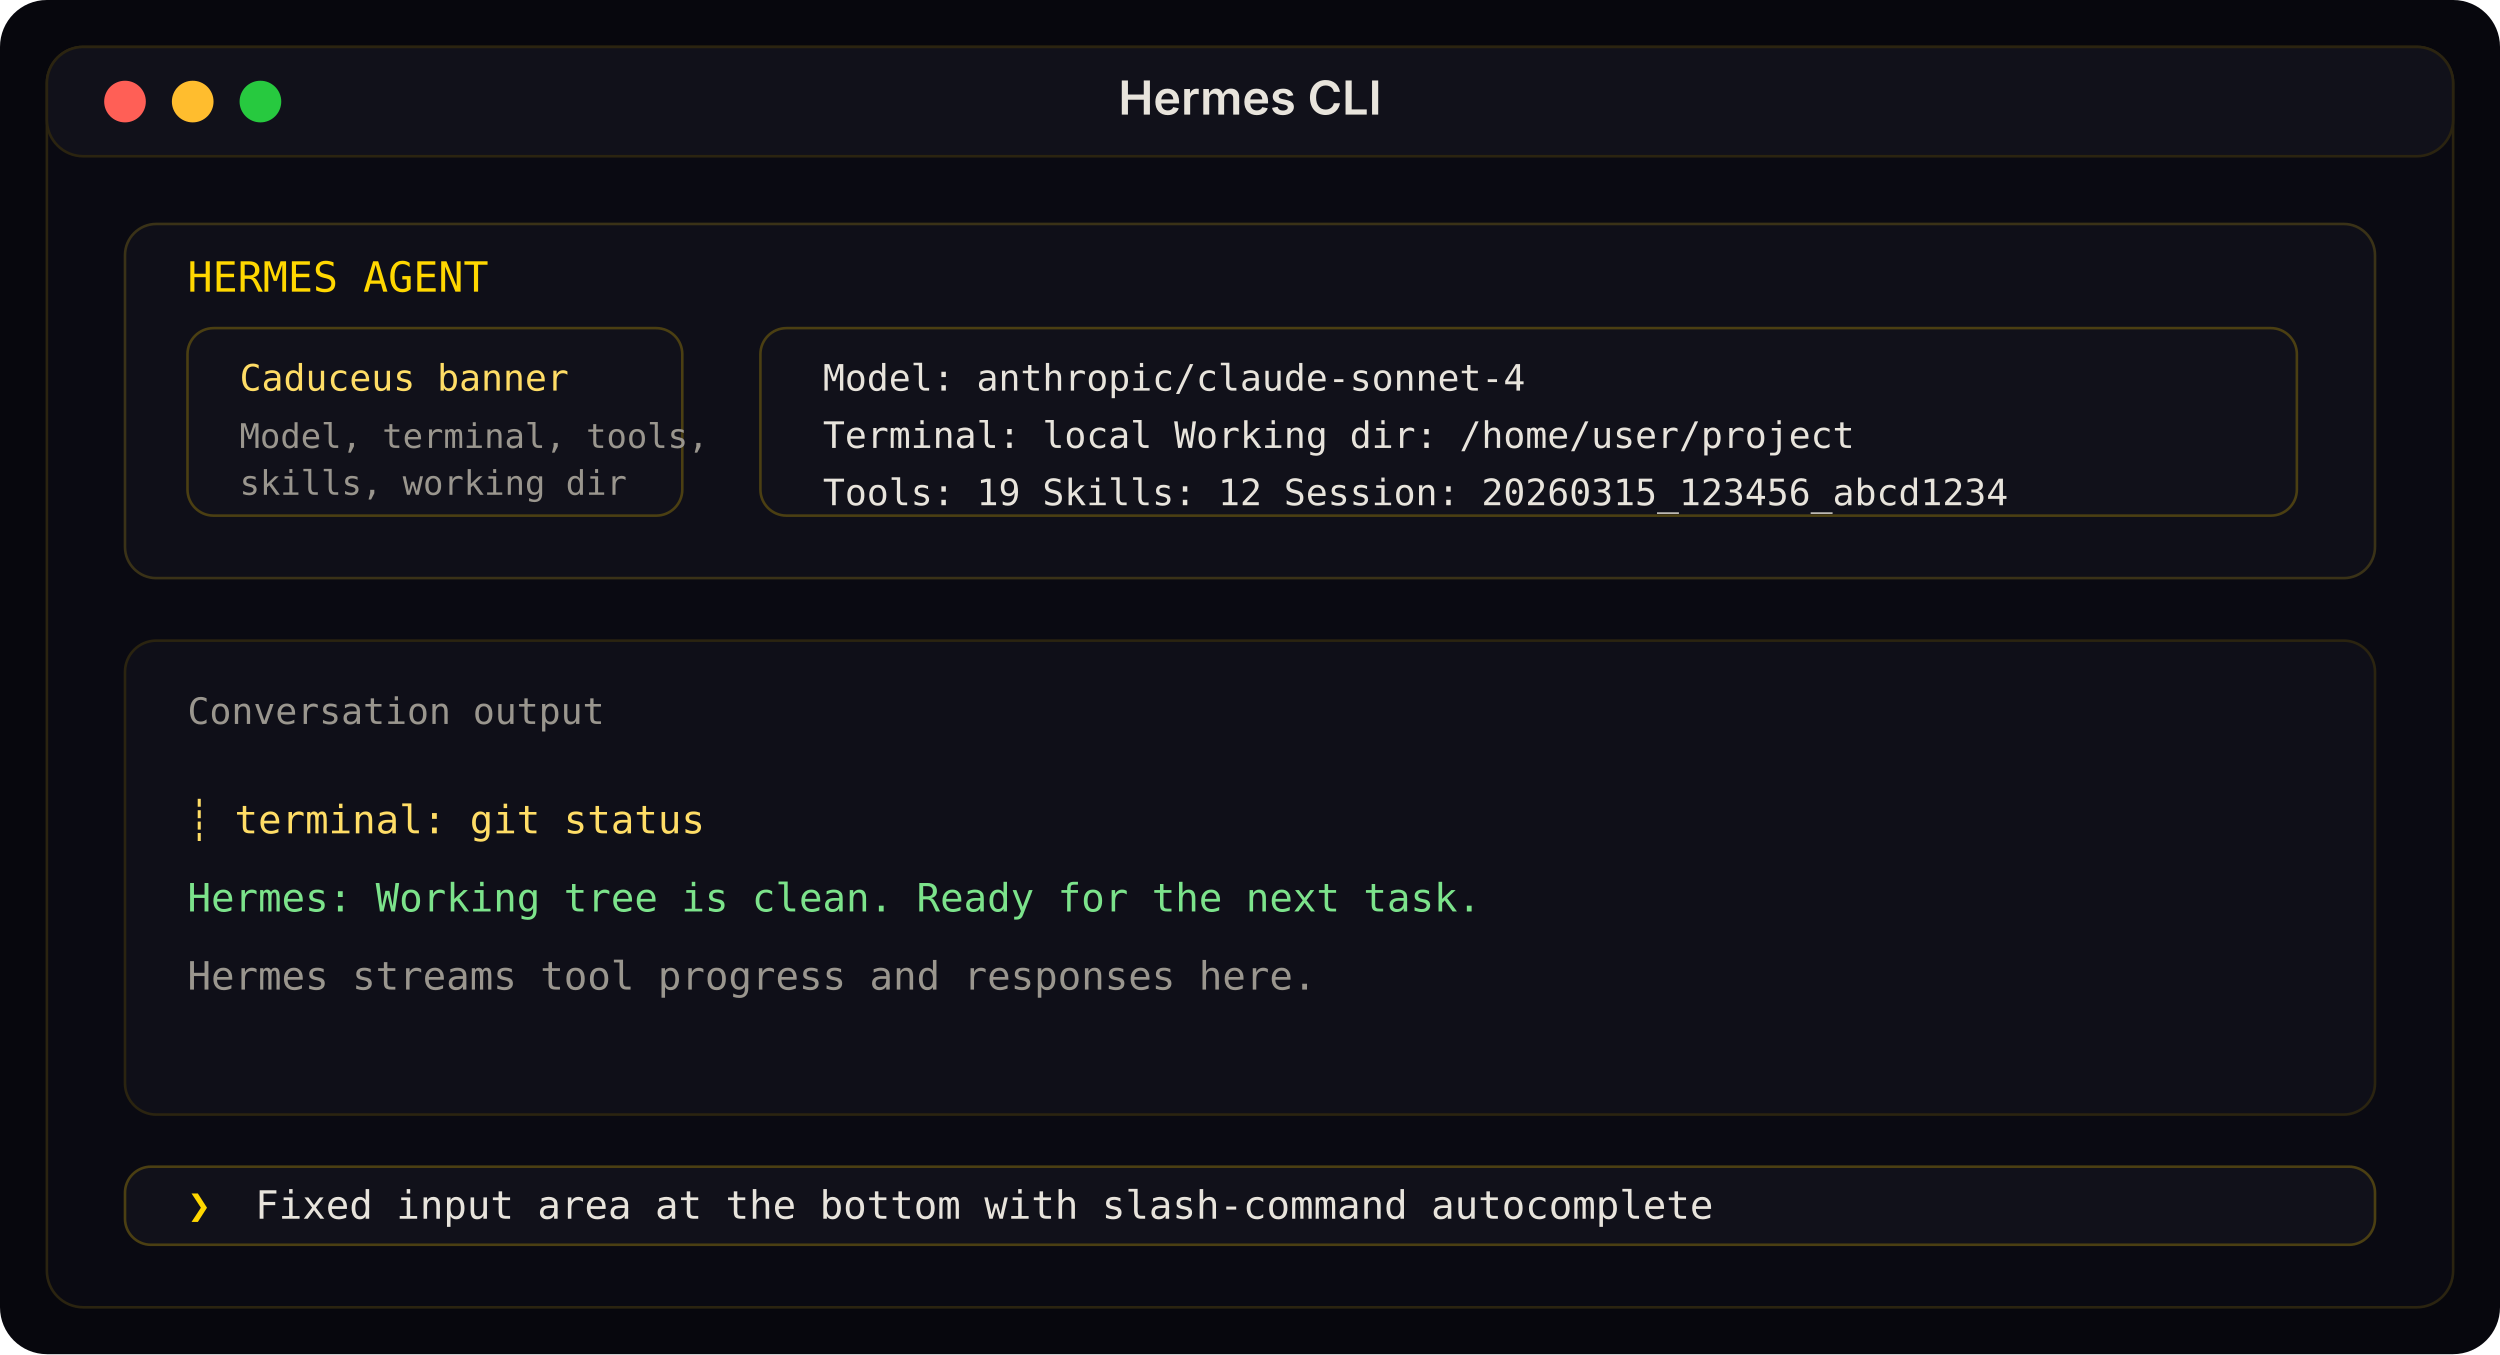
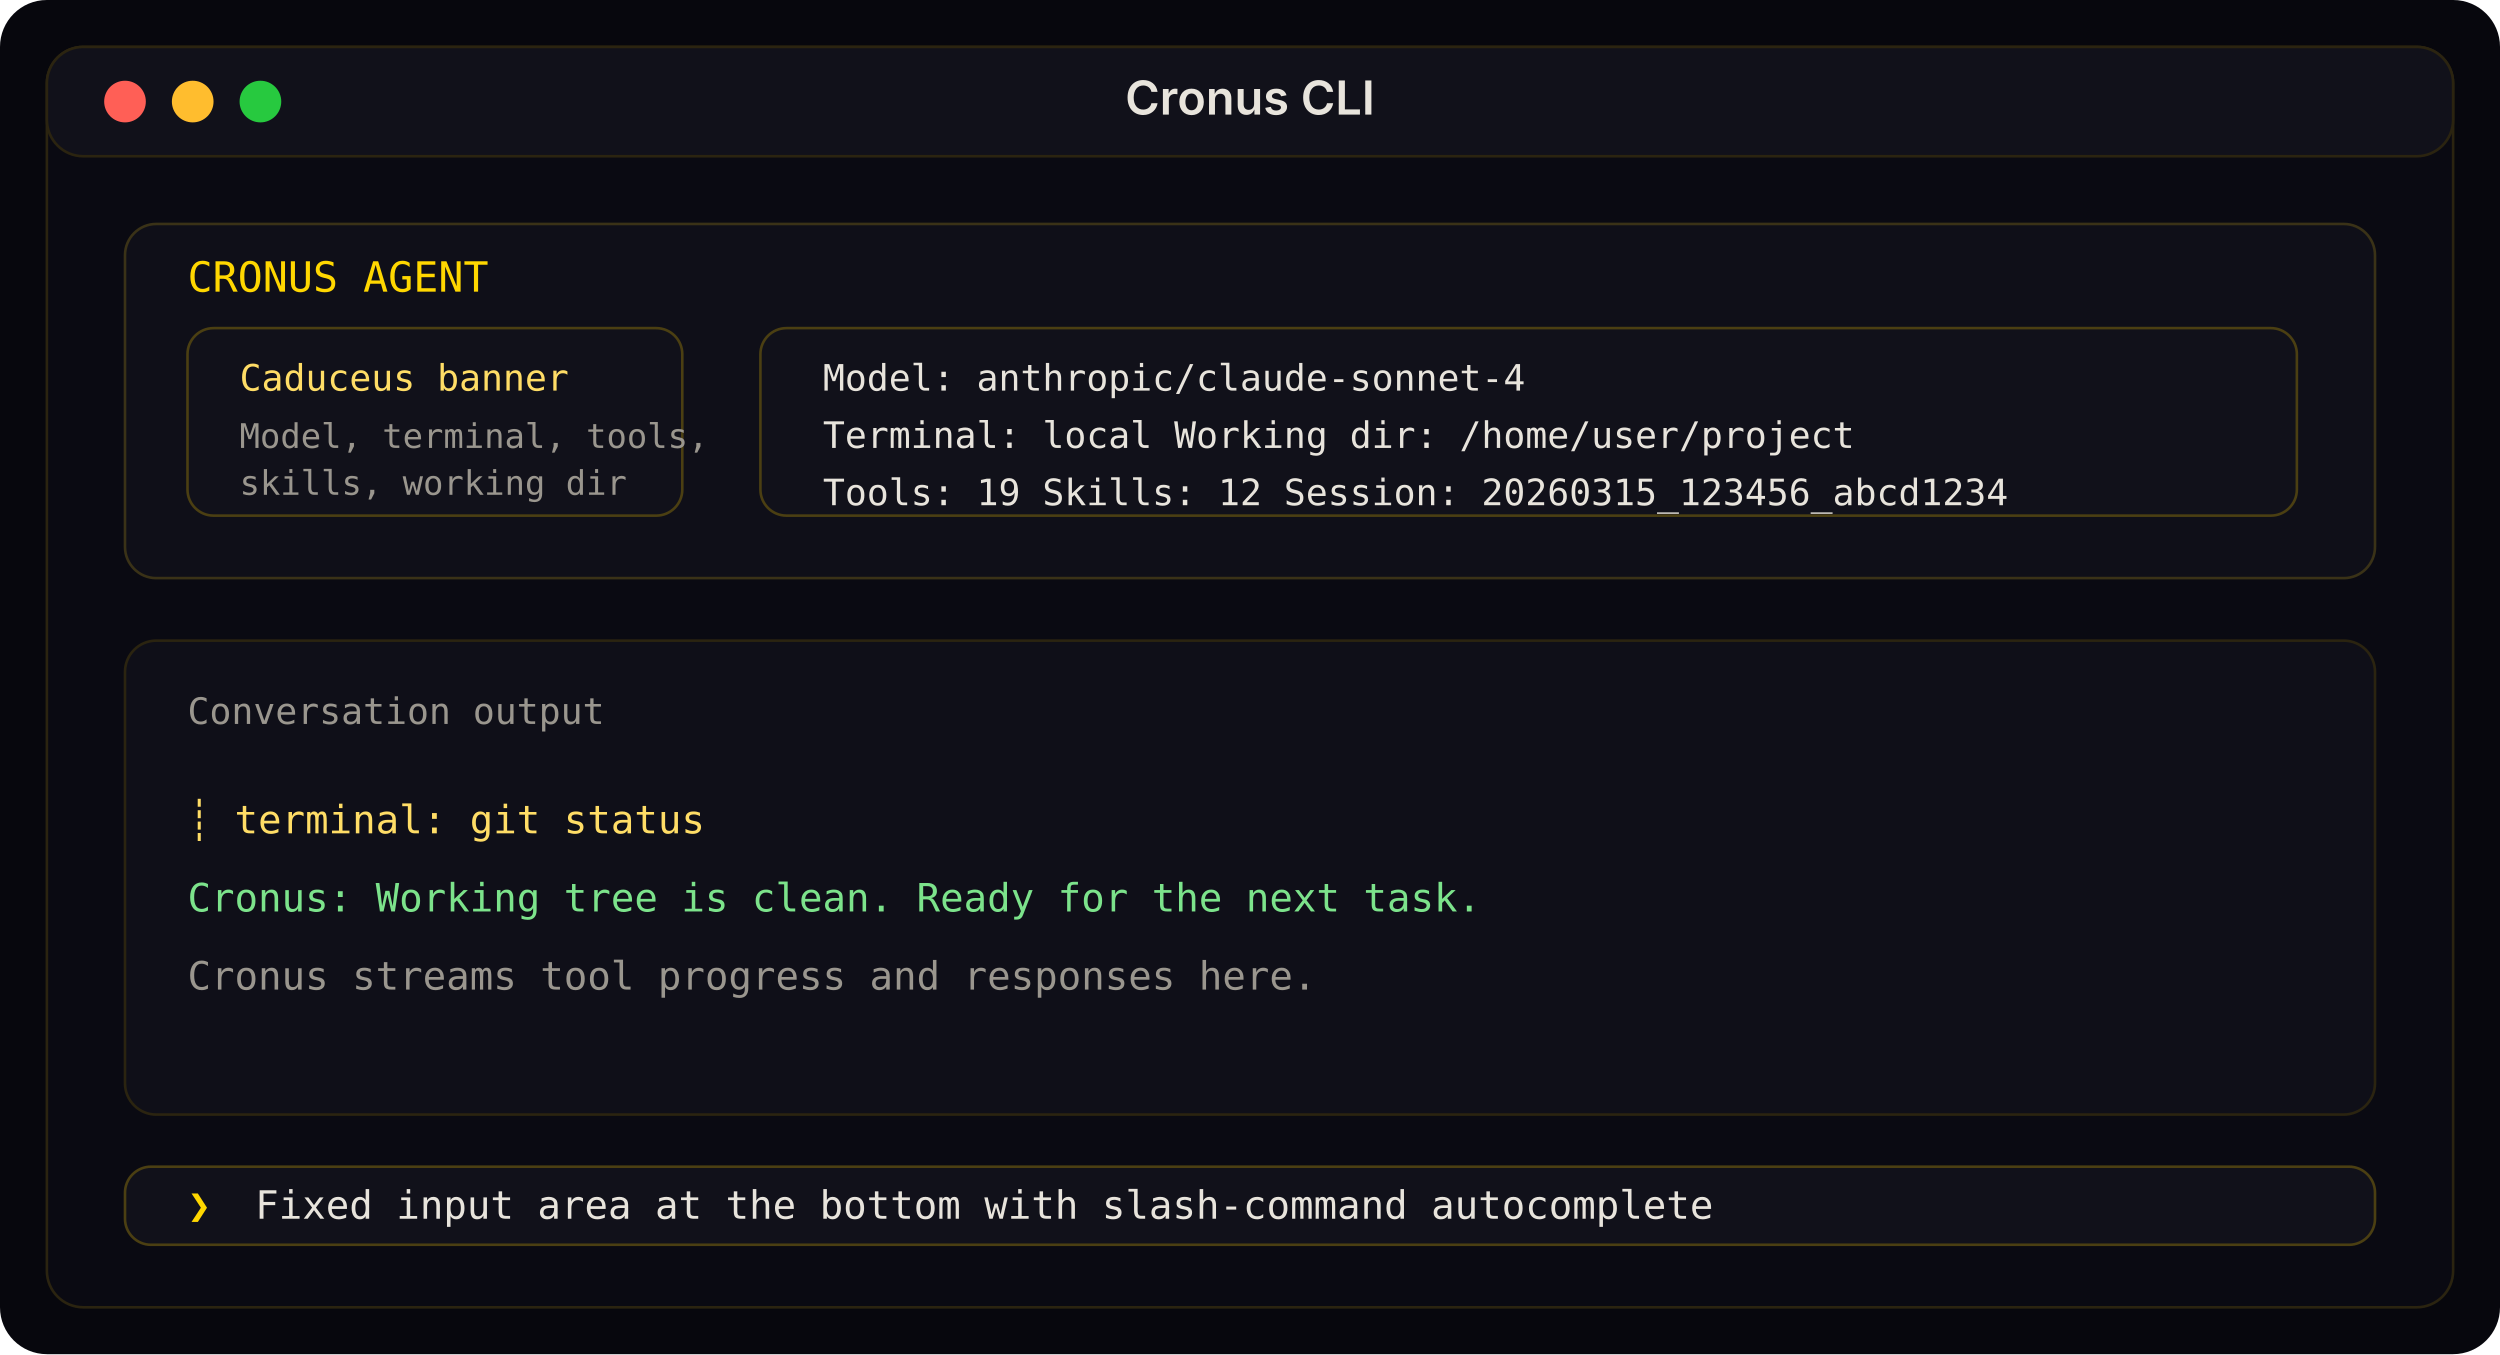
<svg xmlns="http://www.w3.org/2000/svg" width="960" height="520" viewBox="0 0 960 520" role="img" aria-labelledby="title desc">
  <rect width="960" height="520" rx="18" fill="#07070d" />
  <rect x="18" y="18" width="924" height="484" rx="14" fill="#0a0a12" stroke="#2b2410" />
  <rect x="18" y="18" width="924" height="42" rx="14" fill="#11111a" stroke="#2b2410" />
  <circle cx="48" cy="39" r="8" fill="#ff5f56" />
  <circle cx="74" cy="39" r="8" fill="#ffbd2e" />
  <circle cx="100" cy="39" r="8" fill="#27c93f" />
-   <text x="480" y="44" text-anchor="middle" fill="#e8e4dc" font-family="Inter, sans-serif" font-size="18" font-weight="600">Hermes CLI</text>
+   <text x="480" y="44" text-anchor="middle" fill="#e8e4dc" font-family="Inter, sans-serif" font-size="18" font-weight="600">Cronus CLI</text>
  <rect x="48" y="86" width="864" height="136" rx="12" fill="#0f0f18" stroke="#3a3217" />
-   <text x="72" y="112" fill="#ffd700" font-family="JetBrains Mono, monospace" font-size="16">HERMES AGENT</text>
+   <text x="72" y="112" fill="#ffd700" font-family="JetBrains Mono, monospace" font-size="16">CRONUS AGENT</text>
  <rect x="72" y="126" width="190" height="72" rx="10" fill="#11111a" stroke="#4b3f12" />
  <text x="92" y="150" fill="#ffdd66" font-family="JetBrains Mono, monospace" font-size="14">Caduceus banner</text>
  <text x="92" y="172" fill="#9a968e" font-family="JetBrains Mono, monospace" font-size="13">Model, terminal, tools,</text>
  <text x="92" y="190" fill="#9a968e" font-family="JetBrains Mono, monospace" font-size="13">skills, working dir</text>
  <rect x="292" y="126" width="590" height="72" rx="10" fill="#11111a" stroke="#4b3f12" />
  <text x="316" y="150" fill="#e8e4dc" font-family="JetBrains Mono, monospace" font-size="14">Model: anthropic/claude-sonnet-4</text>
  <text x="316" y="172" fill="#e8e4dc" font-family="JetBrains Mono, monospace" font-size="14">Terminal: local   Working dir: /home/user/project</text>
  <text x="316" y="194" fill="#e8e4dc" font-family="JetBrains Mono, monospace" font-size="14">Tools: 19   Skills: 12   Session: 20260315_123456_abcd1234</text>
  <rect x="48" y="246" width="864" height="182" rx="12" fill="#0f0f18" stroke="#2b2410" />
  <text x="72" y="278" fill="#9a968e" font-family="JetBrains Mono, monospace" font-size="14">Conversation output</text>
  <text x="72" y="320" fill="#ffdd66" font-family="JetBrains Mono, monospace" font-size="15">┊ terminal: git status</text>
-   <text x="72" y="350" fill="#7ce38b" font-family="JetBrains Mono, monospace" font-size="15">Hermes: Working tree is clean. Ready for the next task.</text>
-   <text x="72" y="380" fill="#9a968e" font-family="JetBrains Mono, monospace" font-size="15">Hermes streams tool progress and responses here.</text>
+   <text x="72" y="350" fill="#7ce38b" font-family="JetBrains Mono, monospace" font-size="15">Cronus: Working tree is clean. Ready for the next task.</text>
+   <text x="72" y="380" fill="#9a968e" font-family="JetBrains Mono, monospace" font-size="15">Cronus streams tool progress and responses here.</text>
  <rect x="48" y="448" width="864" height="30" rx="10" fill="#11111a" stroke="#4b3f12" />
  <text x="72" y="468" fill="#ffd700" font-family="JetBrains Mono, monospace" font-size="15">❯</text>
  <text x="98" y="468" fill="#e8e4dc" font-family="JetBrains Mono, monospace" font-size="15">Fixed input area at the bottom with slash-command autocomplete</text>
</svg>
